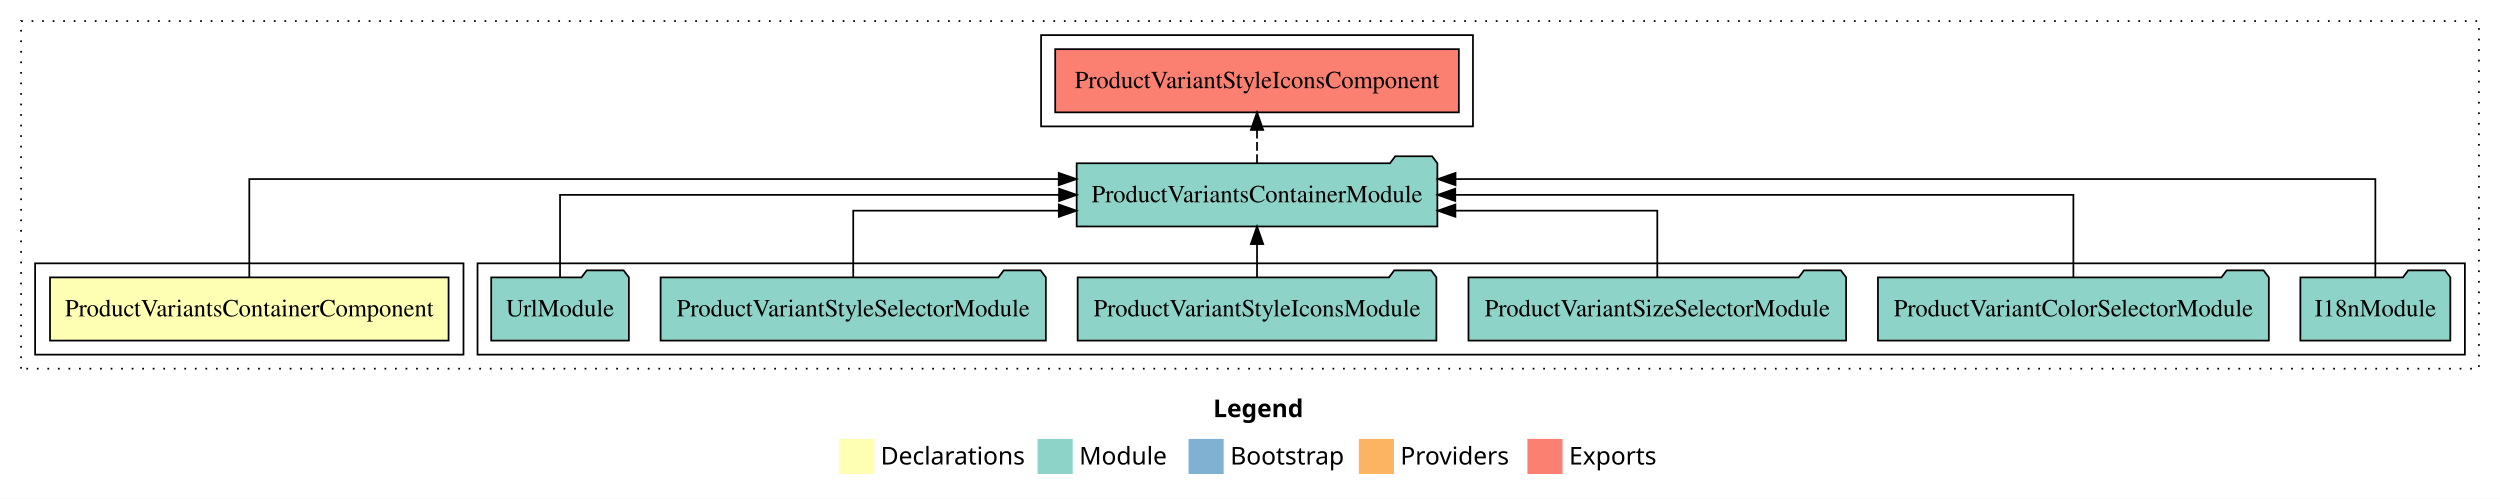
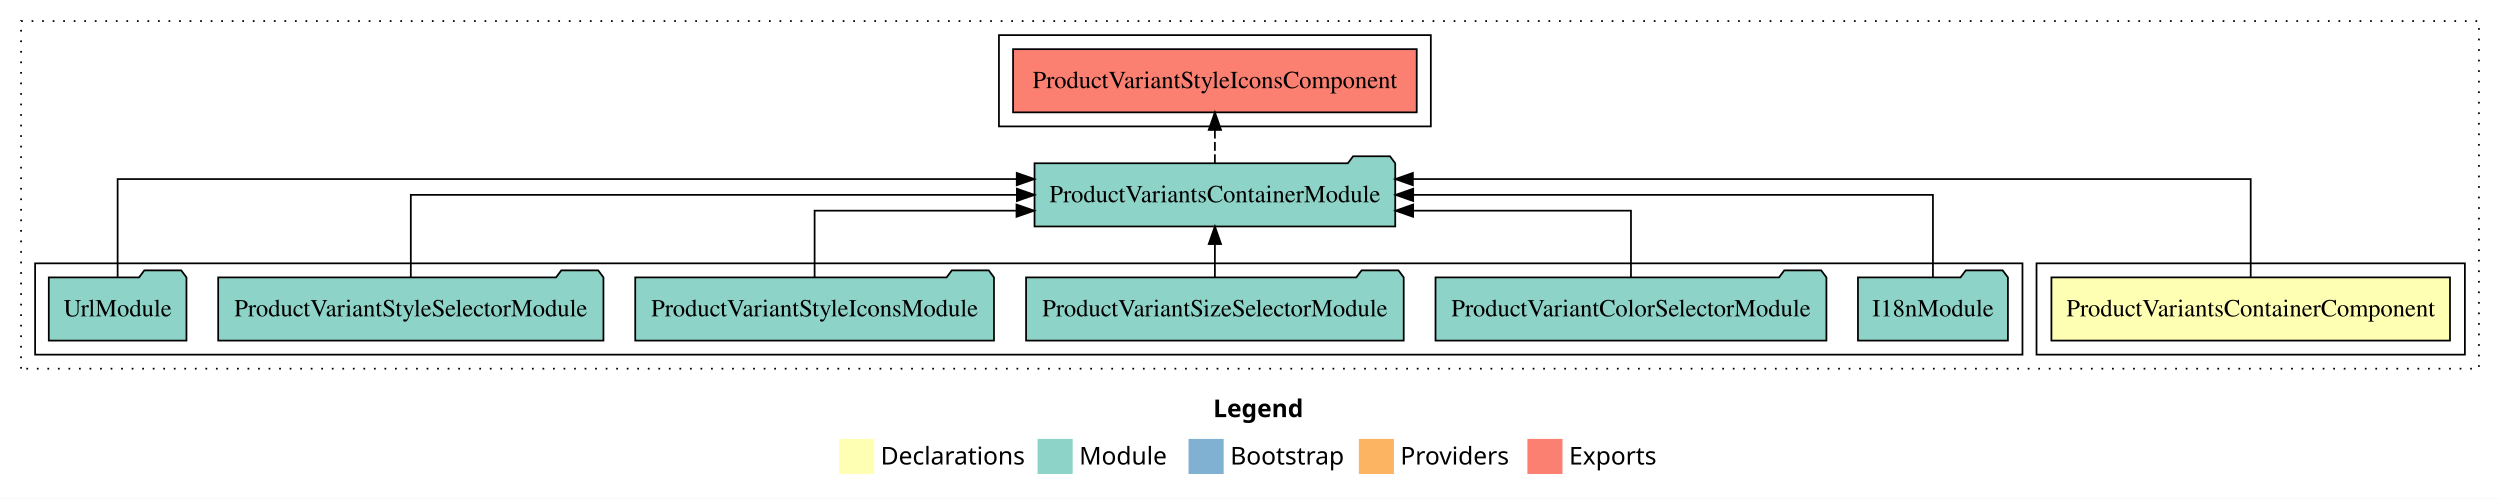
<svg xmlns="http://www.w3.org/2000/svg" width="1424pt" height="284pt" viewBox="0.00 0.00 1424.00 284.00">
  <g id="graph0" class="graph" transform="scale(1 1) rotate(0) translate(4 280)">
    <polygon fill="white" stroke="transparent" points="-4,4 -4,-280 1420,-280 1420,4 -4,4" />
    <text text-anchor="start" x="687.01" y="-42.4" font-family="sans-serif" font-weight="bold" font-size="14.00">Legend</text>
    <polygon fill="#ffffb3" stroke="transparent" points="474,-10 474,-30 494,-30 494,-10 474,-10" />
    <text text-anchor="start" x="497.63" y="-15.4" font-family="sans-serif" font-size="14.00">  Declarations</text>
    <polygon fill="#8dd3c7" stroke="transparent" points="587,-10 587,-30 607,-30 607,-10 587,-10" />
    <text text-anchor="start" x="610.73" y="-15.4" font-family="sans-serif" font-size="14.00">  Module</text>
    <polygon fill="#80b1d3" stroke="transparent" points="673,-10 673,-30 693,-30 693,-10 673,-10" />
    <text text-anchor="start" x="696.78" y="-15.4" font-family="sans-serif" font-size="14.00">  Bootstrap</text>
    <polygon fill="#fdb462" stroke="transparent" points="770,-10 770,-30 790,-30 790,-10 770,-10" />
    <text text-anchor="start" x="793.67" y="-15.4" font-family="sans-serif" font-size="14.00">  Providers</text>
    <polygon fill="#fb8072" stroke="transparent" points="866,-10 866,-30 886,-30 886,-10 866,-10" />
    <text text-anchor="start" x="889.73" y="-15.4" font-family="sans-serif" font-size="14.00">  Exports</text>
    <g id="clust1" class="cluster">
      <polygon fill="none" stroke="black" stroke-dasharray="1,5" points="8,-70 8,-268 1408,-268 1408,-70 8,-70" />
    </g>
-     <g id="clust4" class="cluster">
-       <polygon fill="none" stroke="black" points="268,-78 268,-130 1400,-130 1400,-78 268,-78" />
+     <g id="clust5" class="cluster">
+       <polygon fill="none" stroke="black" points="565,-208 565,-260 811,-260 811,-208 565,-208" />
    </g>
    <g id="clust2" class="cluster">
-       <polygon fill="none" stroke="black" points="16,-78 16,-130 260,-130 260,-78 16,-78" />
+       <polygon fill="none" stroke="black" points="1156,-78 1156,-130 1400,-130 1400,-78 1156,-78" />
    </g>
-     <g id="clust5" class="cluster">
-       <polygon fill="none" stroke="black" points="589,-208 589,-260 835,-260 835,-208 589,-208" />
+     <g id="clust4" class="cluster">
+       <polygon fill="none" stroke="black" points="16,-78 16,-130 1148,-130 1148,-78 16,-78" />
    </g>
    <g id="node1" class="node">
-       <polygon fill="#ffffb3" stroke="black" points="251.51,-122 24.49,-122 24.49,-86 251.51,-86 251.51,-122" />
-       <text text-anchor="middle" x="138" y="-99.8" font-family="Times,serif" font-size="14.00">ProductVariantsContainerComponent</text>
+       <polygon fill="#ffffb3" stroke="black" points="1391.51,-122 1164.49,-122 1164.49,-86 1391.51,-86 1391.51,-122" />
+       <text text-anchor="middle" x="1278" y="-99.8" font-family="Times,serif" font-size="14.00">ProductVariantsContainerComponent</text>
    </g>
    <g id="node2" class="node">
-       <polygon fill="#8dd3c7" stroke="black" points="814.73,-187 811.73,-191 790.73,-191 787.73,-187 609.27,-187 609.27,-151 814.73,-151 814.73,-187" />
-       <text text-anchor="middle" x="712" y="-164.8" font-family="Times,serif" font-size="14.00">ProductVariantsContainerModule</text>
+       <polygon fill="#8dd3c7" stroke="black" points="790.73,-187 787.73,-191 766.73,-191 763.73,-187 585.27,-187 585.27,-151 790.73,-151 790.73,-187" />
+       <text text-anchor="middle" x="688" y="-164.8" font-family="Times,serif" font-size="14.00">ProductVariantsContainerModule</text>
    </g>
    <g id="edge1" class="edge">
-       <path fill="none" stroke="black" d="M138,-122.29C138,-144.21 138,-178 138,-178 138,-178 599.05,-178 599.05,-178" />
-       <polygon fill="black" stroke="black" points="599.05,-181.5 609.05,-178 599.05,-174.5 599.05,-181.5" />
+       <path fill="none" stroke="black" d="M1278,-122.29C1278,-144.21 1278,-178 1278,-178 1278,-178 800.77,-178 800.77,-178" />
+       <polygon fill="black" stroke="black" points="800.77,-174.5 790.77,-178 800.77,-181.5 800.77,-174.5" />
    </g>
    <g id="node9" class="node">
-       <polygon fill="#fb8072" stroke="black" points="826.96,-252 597.04,-252 597.04,-216 826.96,-216 826.96,-252" />
-       <text text-anchor="middle" x="712" y="-229.8" font-family="Times,serif" font-size="14.00">ProductVariantStyleIconsComponent </text>
+       <polygon fill="#fb8072" stroke="black" points="802.96,-252 573.04,-252 573.04,-216 802.96,-216 802.96,-252" />
+       <text text-anchor="middle" x="688" y="-229.8" font-family="Times,serif" font-size="14.00">ProductVariantStyleIconsComponent </text>
    </g>
    <g id="edge8" class="edge">
-       <path fill="none" stroke="black" stroke-dasharray="5,2" d="M712,-187.11C712,-187.11 712,-205.99 712,-205.99" />
-       <polygon fill="black" stroke="black" points="708.5,-205.99 712,-215.99 715.5,-205.99 708.5,-205.99" />
+       <path fill="none" stroke="black" stroke-dasharray="5,2" d="M688,-187.11C688,-187.11 688,-205.99 688,-205.99" />
+       <polygon fill="black" stroke="black" points="684.5,-205.99 688,-215.99 691.5,-205.99 684.5,-205.99" />
    </g>
    <g id="node3" class="node">
-       <polygon fill="#8dd3c7" stroke="black" points="1391.71,-122 1388.71,-126 1367.71,-126 1364.71,-122 1306.29,-122 1306.29,-86 1391.71,-86 1391.71,-122" />
-       <text text-anchor="middle" x="1349" y="-99.8" font-family="Times,serif" font-size="14.00">I18nModule</text>
+       <polygon fill="#8dd3c7" stroke="black" points="1139.71,-122 1136.71,-126 1115.71,-126 1112.71,-122 1054.29,-122 1054.29,-86 1139.71,-86 1139.71,-122" />
+       <text text-anchor="middle" x="1097" y="-99.8" font-family="Times,serif" font-size="14.00">I18nModule</text>
    </g>
    <g id="edge2" class="edge">
-       <path fill="none" stroke="black" d="M1349,-122.29C1349,-144.21 1349,-178 1349,-178 1349,-178 825.05,-178 825.05,-178" />
-       <polygon fill="black" stroke="black" points="825.05,-174.5 815.05,-178 825.05,-181.5 825.05,-174.5" />
+       <path fill="none" stroke="black" d="M1097,-122.11C1097,-141.34 1097,-169 1097,-169 1097,-169 800.94,-169 800.94,-169" />
+       <polygon fill="black" stroke="black" points="800.94,-165.5 790.94,-169 800.94,-172.5 800.94,-165.5" />
    </g>
    <g id="node4" class="node">
-       <polygon fill="#8dd3c7" stroke="black" points="1288.33,-122 1285.33,-126 1264.33,-126 1261.33,-122 1065.67,-122 1065.67,-86 1288.33,-86 1288.33,-122" />
-       <text text-anchor="middle" x="1177" y="-99.8" font-family="Times,serif" font-size="14.00">ProductVariantColorSelectorModule</text>
+       <polygon fill="#8dd3c7" stroke="black" points="1036.33,-122 1033.33,-126 1012.33,-126 1009.33,-122 813.67,-122 813.67,-86 1036.33,-86 1036.33,-122" />
+       <text text-anchor="middle" x="925" y="-99.8" font-family="Times,serif" font-size="14.00">ProductVariantColorSelectorModule</text>
    </g>
    <g id="edge3" class="edge">
-       <path fill="none" stroke="black" d="M1177,-122.11C1177,-141.34 1177,-169 1177,-169 1177,-169 824.91,-169 824.91,-169" />
-       <polygon fill="black" stroke="black" points="824.91,-165.5 814.91,-169 824.91,-172.5 824.91,-165.5" />
+       <path fill="none" stroke="black" d="M925,-122.03C925,-138.4 925,-160 925,-160 925,-160 800.92,-160 800.92,-160" />
+       <polygon fill="black" stroke="black" points="800.92,-156.5 790.92,-160 800.92,-163.5 800.92,-156.5" />
    </g>
    <g id="node5" class="node">
-       <polygon fill="#8dd3c7" stroke="black" points="1047.55,-122 1044.55,-126 1023.55,-126 1020.55,-122 832.45,-122 832.45,-86 1047.55,-86 1047.55,-122" />
-       <text text-anchor="middle" x="940" y="-99.8" font-family="Times,serif" font-size="14.00">ProductVariantSizeSelectorModule</text>
+       <polygon fill="#8dd3c7" stroke="black" points="795.55,-122 792.55,-126 771.55,-126 768.55,-122 580.45,-122 580.45,-86 795.55,-86 795.55,-122" />
+       <text text-anchor="middle" x="688" y="-99.8" font-family="Times,serif" font-size="14.00">ProductVariantSizeSelectorModule</text>
    </g>
    <g id="edge4" class="edge">
-       <path fill="none" stroke="black" d="M940,-122.03C940,-138.4 940,-160 940,-160 940,-160 824.99,-160 824.99,-160" />
-       <polygon fill="black" stroke="black" points="824.99,-156.5 814.99,-160 824.99,-163.5 824.99,-156.5" />
+       <path fill="none" stroke="black" d="M688,-122.11C688,-122.11 688,-140.99 688,-140.99" />
+       <polygon fill="black" stroke="black" points="684.5,-140.99 688,-150.99 691.5,-140.99 684.5,-140.99" />
    </g>
    <g id="node6" class="node">
-       <polygon fill="#8dd3c7" stroke="black" points="814.17,-122 811.17,-126 790.17,-126 787.17,-122 609.83,-122 609.83,-86 814.17,-86 814.17,-122" />
-       <text text-anchor="middle" x="712" y="-99.8" font-family="Times,serif" font-size="14.00">ProductVariantStyleIconsModule</text>
+       <polygon fill="#8dd3c7" stroke="black" points="562.17,-122 559.17,-126 538.17,-126 535.17,-122 357.83,-122 357.83,-86 562.17,-86 562.17,-122" />
+       <text text-anchor="middle" x="460" y="-99.8" font-family="Times,serif" font-size="14.00">ProductVariantStyleIconsModule</text>
    </g>
    <g id="edge5" class="edge">
-       <path fill="none" stroke="black" d="M712,-122.11C712,-122.11 712,-140.99 712,-140.99" />
-       <polygon fill="black" stroke="black" points="708.5,-140.99 712,-150.99 715.5,-140.99 708.5,-140.99" />
+       <path fill="none" stroke="black" d="M460,-122.03C460,-138.4 460,-160 460,-160 460,-160 575.01,-160 575.01,-160" />
+       <polygon fill="black" stroke="black" points="575.01,-163.5 585.01,-160 575.01,-156.5 575.01,-163.5" />
    </g>
    <g id="node7" class="node">
-       <polygon fill="#8dd3c7" stroke="black" points="591.72,-122 588.72,-126 567.72,-126 564.72,-122 372.28,-122 372.28,-86 591.72,-86 591.72,-122" />
-       <text text-anchor="middle" x="482" y="-99.8" font-family="Times,serif" font-size="14.00">ProductVariantStyleSelectorModule</text>
+       <polygon fill="#8dd3c7" stroke="black" points="339.72,-122 336.72,-126 315.72,-126 312.72,-122 120.28,-122 120.28,-86 339.72,-86 339.72,-122" />
+       <text text-anchor="middle" x="230" y="-99.8" font-family="Times,serif" font-size="14.00">ProductVariantStyleSelectorModule</text>
    </g>
    <g id="edge6" class="edge">
-       <path fill="none" stroke="black" d="M482,-122.03C482,-138.4 482,-160 482,-160 482,-160 599.11,-160 599.11,-160" />
-       <polygon fill="black" stroke="black" points="599.11,-163.5 609.11,-160 599.11,-156.5 599.11,-163.5" />
+       <path fill="none" stroke="black" d="M230,-122.11C230,-141.34 230,-169 230,-169 230,-169 575.22,-169 575.22,-169" />
+       <polygon fill="black" stroke="black" points="575.22,-172.5 585.22,-169 575.22,-165.5 575.22,-172.5" />
    </g>
    <g id="node8" class="node">
-       <polygon fill="#8dd3c7" stroke="black" points="354.21,-122 351.21,-126 330.21,-126 327.21,-122 275.79,-122 275.79,-86 354.21,-86 354.21,-122" />
-       <text text-anchor="middle" x="315" y="-99.8" font-family="Times,serif" font-size="14.00">UrlModule</text>
+       <polygon fill="#8dd3c7" stroke="black" points="102.21,-122 99.21,-126 78.21,-126 75.21,-122 23.79,-122 23.79,-86 102.21,-86 102.21,-122" />
+       <text text-anchor="middle" x="63" y="-99.8" font-family="Times,serif" font-size="14.00">UrlModule</text>
    </g>
    <g id="edge7" class="edge">
-       <path fill="none" stroke="black" d="M315,-122.11C315,-141.34 315,-169 315,-169 315,-169 599.25,-169 599.25,-169" />
-       <polygon fill="black" stroke="black" points="599.25,-172.5 609.25,-169 599.25,-165.5 599.25,-172.5" />
+       <path fill="none" stroke="black" d="M63,-122.29C63,-144.21 63,-178 63,-178 63,-178 575.14,-178 575.14,-178" />
+       <polygon fill="black" stroke="black" points="575.14,-181.5 585.14,-178 575.14,-174.5 575.14,-181.5" />
    </g>
  </g>
</svg>
